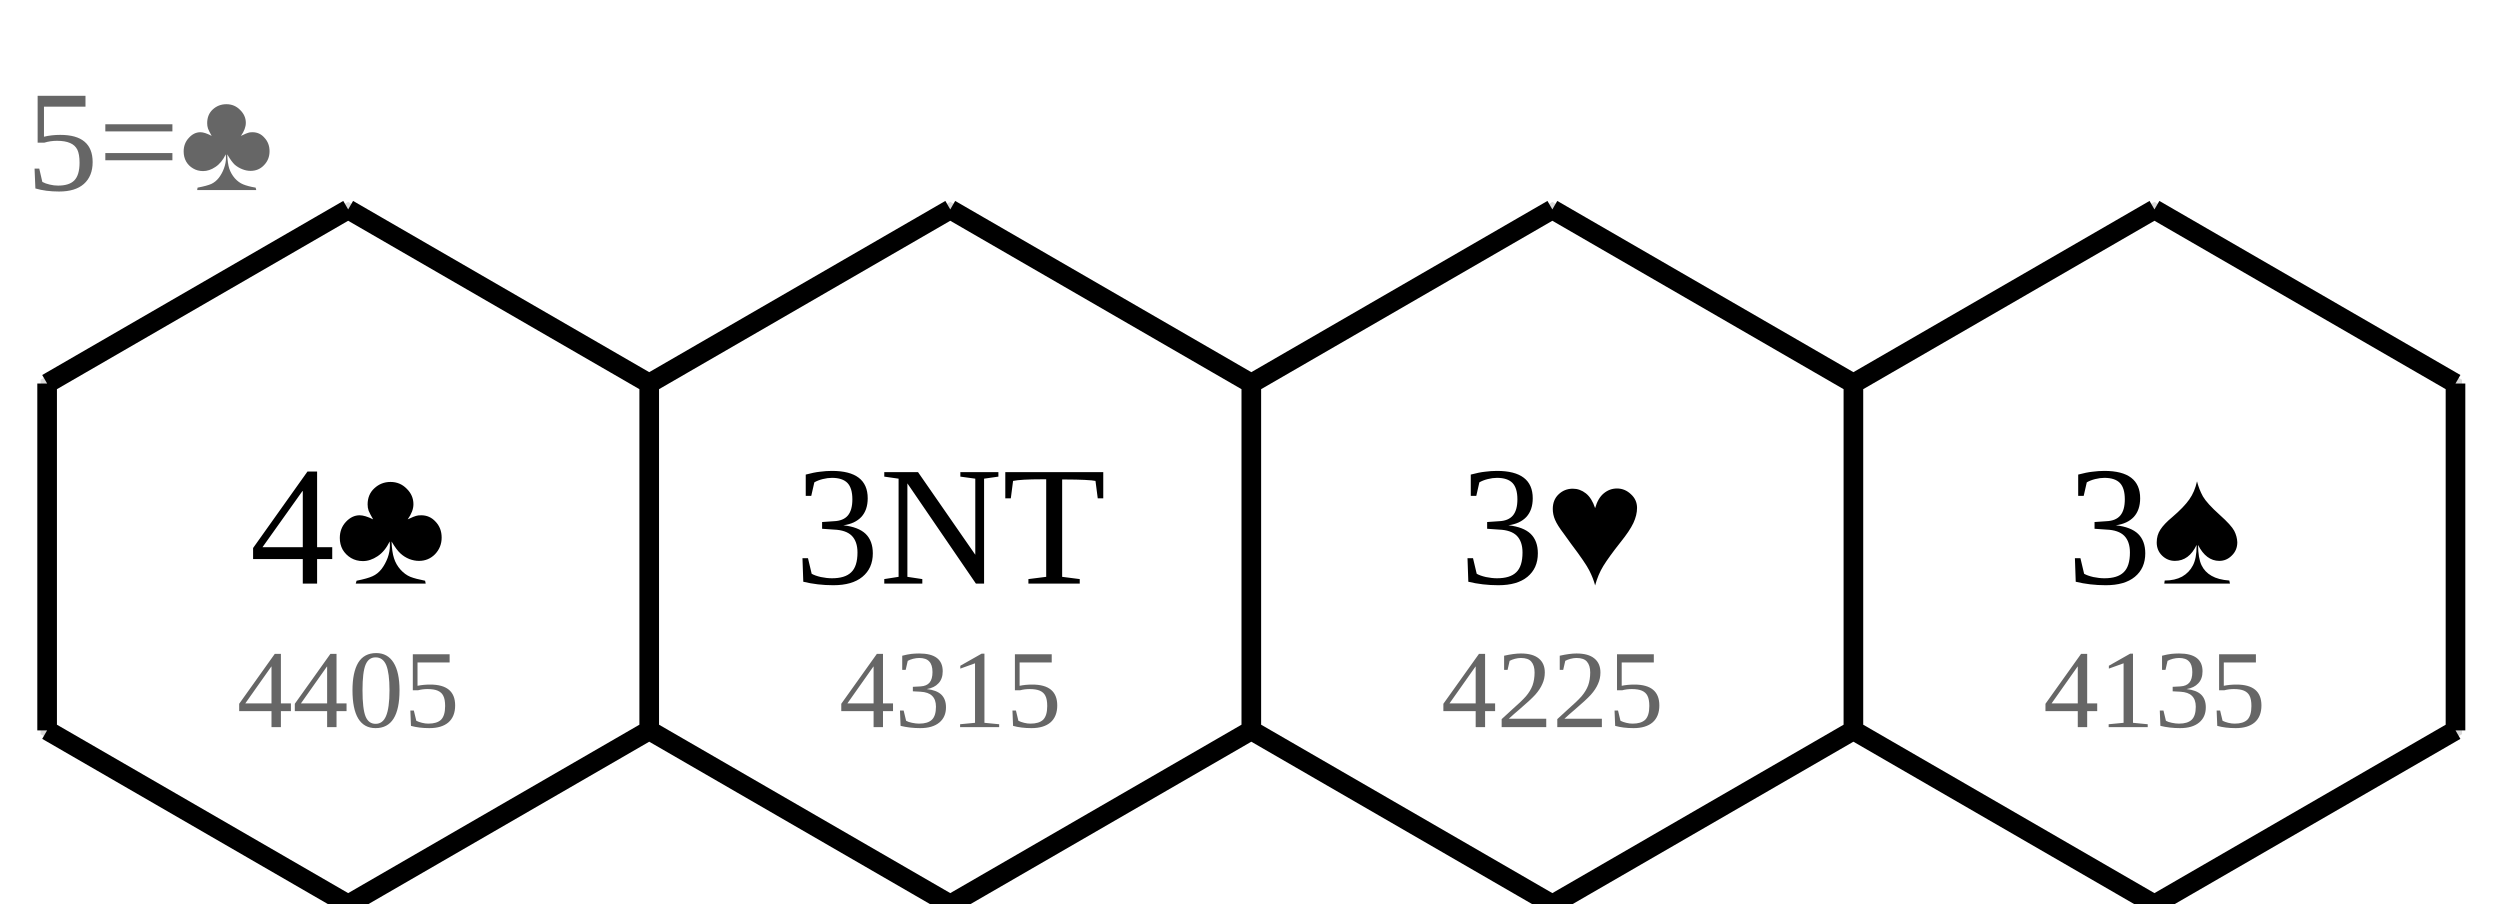
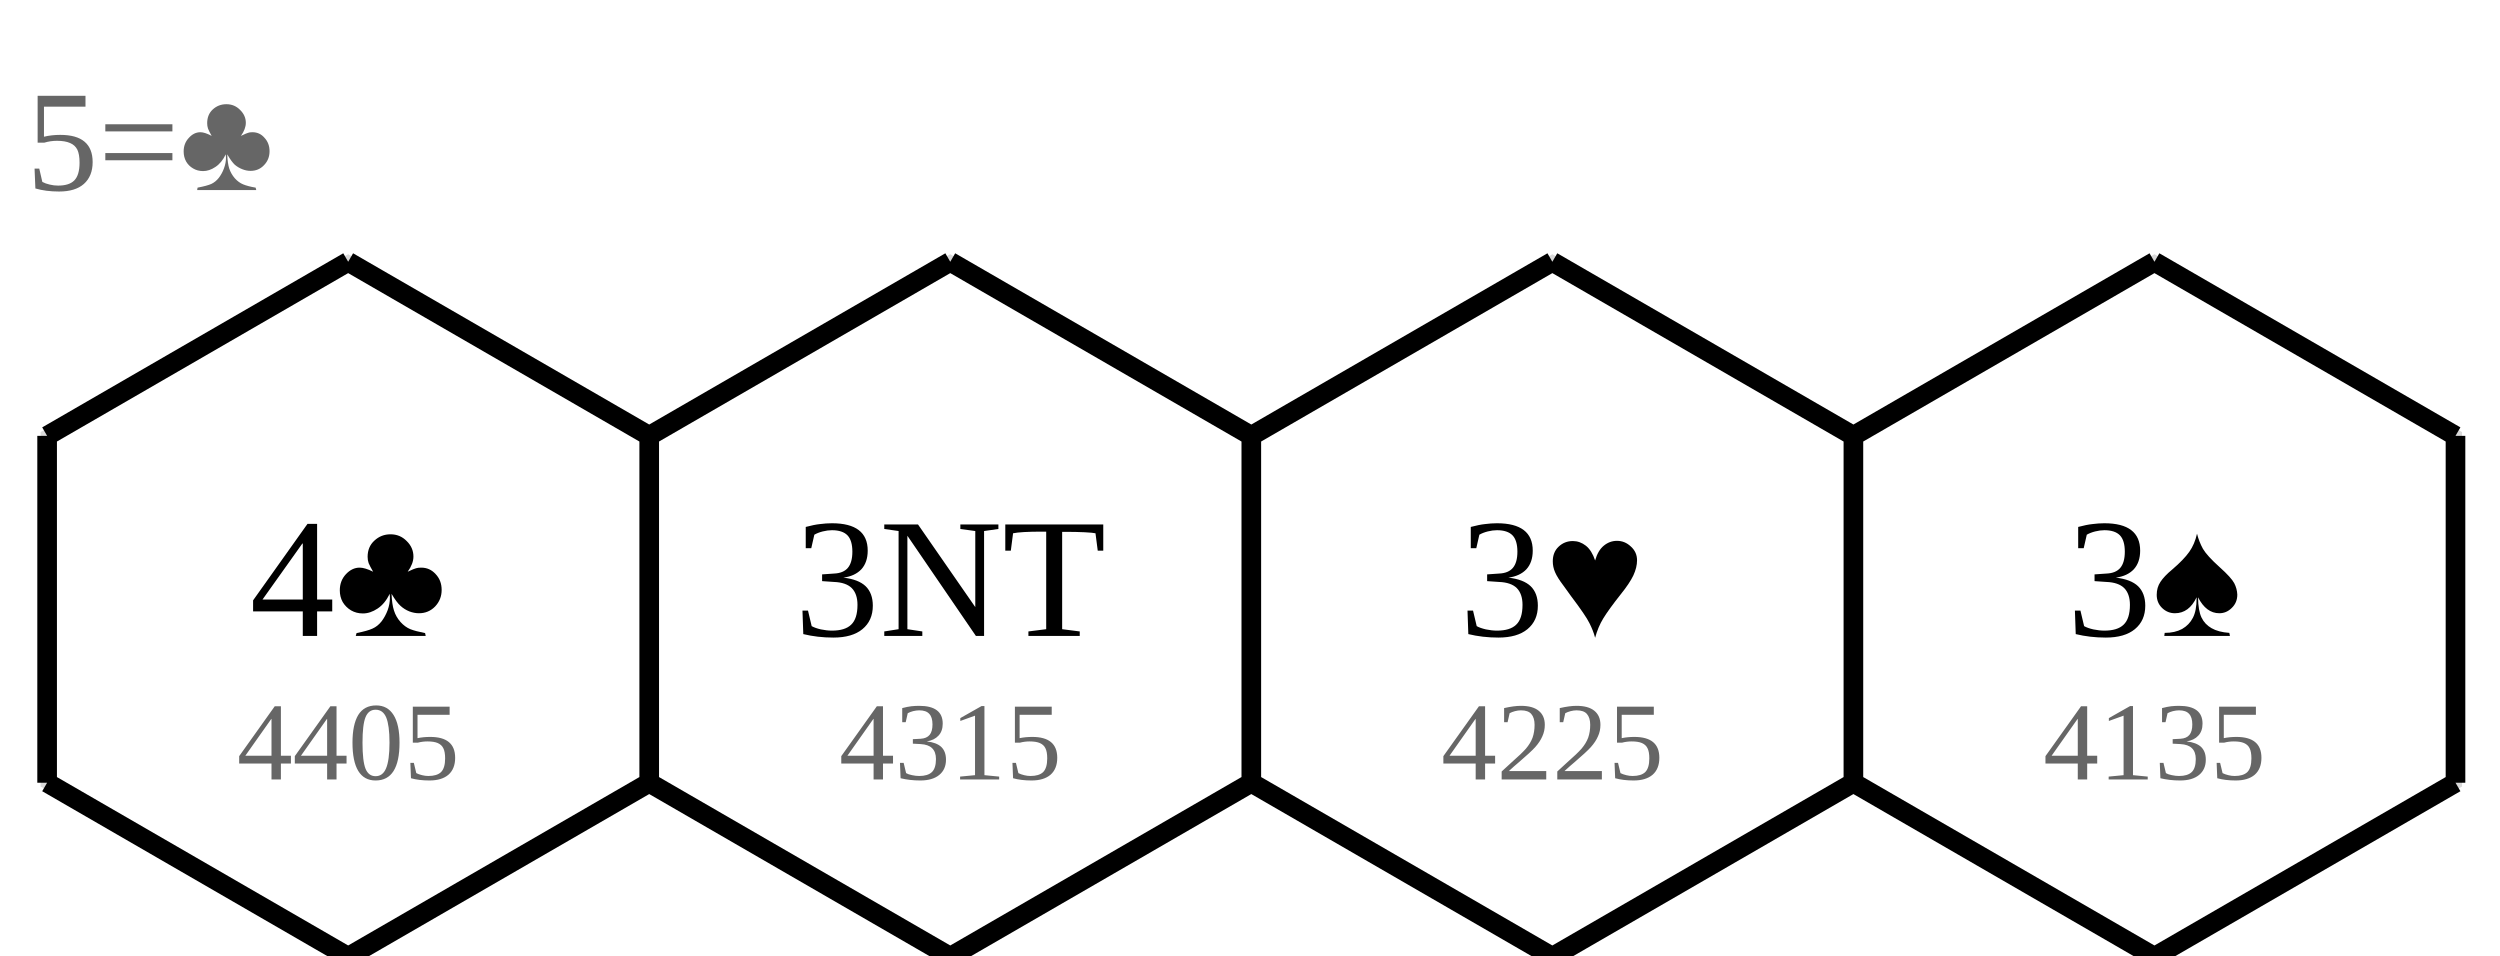
- <svg xmlns="http://www.w3.org/2000/svg" viewBox="0 0 191 69" style="display:block;margin:1em auto;width:100%;max-width:191px" fill="currentColor" font-size="13" text-anchor="middle" dominant-baseline="middle">
+ <svg xmlns="http://www.w3.org/2000/svg" viewBox="0 0 191 73" style="display:block;margin:1em auto;width:100%;max-width:191px" fill="currentColor" font-size="13" text-anchor="middle" dominant-baseline="middle">
  <defs>
    <pattern id="hatch" width="6" height="6" patternUnits="userSpaceOnUse" patternTransform="rotate(45)">
      <path d="M0 0v6" stroke="currentColor" stroke-opacity=".35" />
    </pattern>
  </defs>
  <g transform="translate(0.0,0.0)">
    <text x="2" y="12" font-size="11" opacity=".6" text-anchor="start">5=♣</text>
-     <path d="M187.6,29.3L164.6,16.0L141.6,29.3L141.6,55.8L164.6,69.1L187.6,55.8ZM141.6,29.3L118.6,16.0L95.6,29.3L95.6,55.8L118.6,69.1L141.6,55.8ZM95.6,29.3L72.6,16.0L49.6,29.3L49.6,55.8L72.6,69.1L95.6,55.8ZM49.6,29.3L26.6,16.0L3.6,29.3L3.6,55.8L26.6,69.1L49.6,55.8Z" fill="none" stroke="currentColor" stroke-opacity=".15" />
-     <path d="M187.6,55.8L187.6,29.3M187.6,29.3L164.6,16.0M164.6,16.0L141.6,29.3M141.6,29.3L141.6,55.8M141.6,55.8L164.6,69.1M164.6,69.1L187.6,55.8M141.6,55.8L141.6,29.3M141.6,29.3L118.6,16.0M118.6,16.0L95.6,29.3M95.6,29.3L95.6,55.8M95.6,55.8L118.6,69.1M118.6,69.1L141.6,55.8M95.6,55.8L95.6,29.3M95.6,29.3L72.6,16.0M72.6,16.0L49.6,29.3M49.6,29.3L49.6,55.8M49.6,55.8L72.6,69.1M72.6,69.1L95.6,55.8M49.6,55.8L49.6,29.3M49.6,29.3L26.6,16.0M26.6,16.0L3.6,29.3M3.6,29.3L3.6,55.8M3.6,55.8L26.6,69.1M26.6,69.1L49.6,55.8" fill="none" stroke="currentColor" stroke-width="1.5" />
-     <text x="164.6" y="41.6">3♠</text>
-     <text x="164.6" y="53.6" font-size="8.5" opacity=".6">4135</text>
-     <text x="118.6" y="41.6">3<tspan class="♥">♥</tspan>
+     <path d="M187.6,33.3L164.6,20.0L141.6,33.3L141.6,59.8L164.6,73.1L187.6,59.8ZM141.6,33.3L118.6,20.0L95.6,33.3L95.6,59.8L118.6,73.1L141.6,59.8ZM95.6,33.3L72.6,20.0L49.6,33.3L49.6,59.8L72.6,73.1L95.6,59.8ZM49.6,33.3L26.6,20.0L3.6,33.3L3.6,59.8L26.6,73.1L49.6,59.8Z" fill="none" stroke="currentColor" stroke-opacity=".15" />
+     <path d="M187.6,59.8L187.6,33.3M187.6,33.3L164.6,20.0M164.6,20.0L141.6,33.3M141.6,33.3L141.6,59.8M141.6,59.8L164.6,73.1M164.6,73.1L187.6,59.8M141.6,59.8L141.6,33.3M141.6,33.3L118.6,20.0M118.6,20.0L95.6,33.3M95.6,33.3L95.6,59.8M95.6,59.8L118.6,73.1M118.6,73.1L141.6,59.8M95.6,59.8L95.6,33.3M95.6,33.3L72.6,20.0M72.6,20.0L49.6,33.3M49.6,33.3L49.6,59.8M49.6,59.8L72.6,73.1M72.6,73.1L95.6,59.8M49.6,59.8L49.6,33.3M49.6,33.3L26.6,20.0M26.6,20.0L3.6,33.3M3.6,33.3L3.6,59.8M3.6,59.8L26.6,73.1M26.6,73.1L49.6,59.8" fill="none" stroke="currentColor" stroke-width="1.5" />
+     <text x="164.6" y="45.6">3♠</text>
+     <text x="164.6" y="57.6" font-size="8.5" opacity=".6">4135</text>
+     <text x="118.6" y="45.6">3<tspan class="♥">♥</tspan>
    </text>
-     <text x="118.6" y="53.6" font-size="8.5" opacity=".6">4225</text>
-     <text x="72.6" y="41.6">3NT</text>
-     <text x="72.6" y="53.6" font-size="8.5" opacity=".6">4315</text>
-     <text x="26.6" y="41.6">4♣</text>
-     <text x="26.6" y="53.6" font-size="8.5" opacity=".6">4405</text>
+     <text x="118.6" y="57.6" font-size="8.5" opacity=".6">4225</text>
+     <text x="72.6" y="45.6">3NT</text>
+     <text x="72.6" y="57.6" font-size="8.5" opacity=".6">4315</text>
+     <text x="26.6" y="45.6">4♣</text>
+     <text x="26.6" y="57.6" font-size="8.5" opacity=".6">4405</text>
  </g>
</svg>
